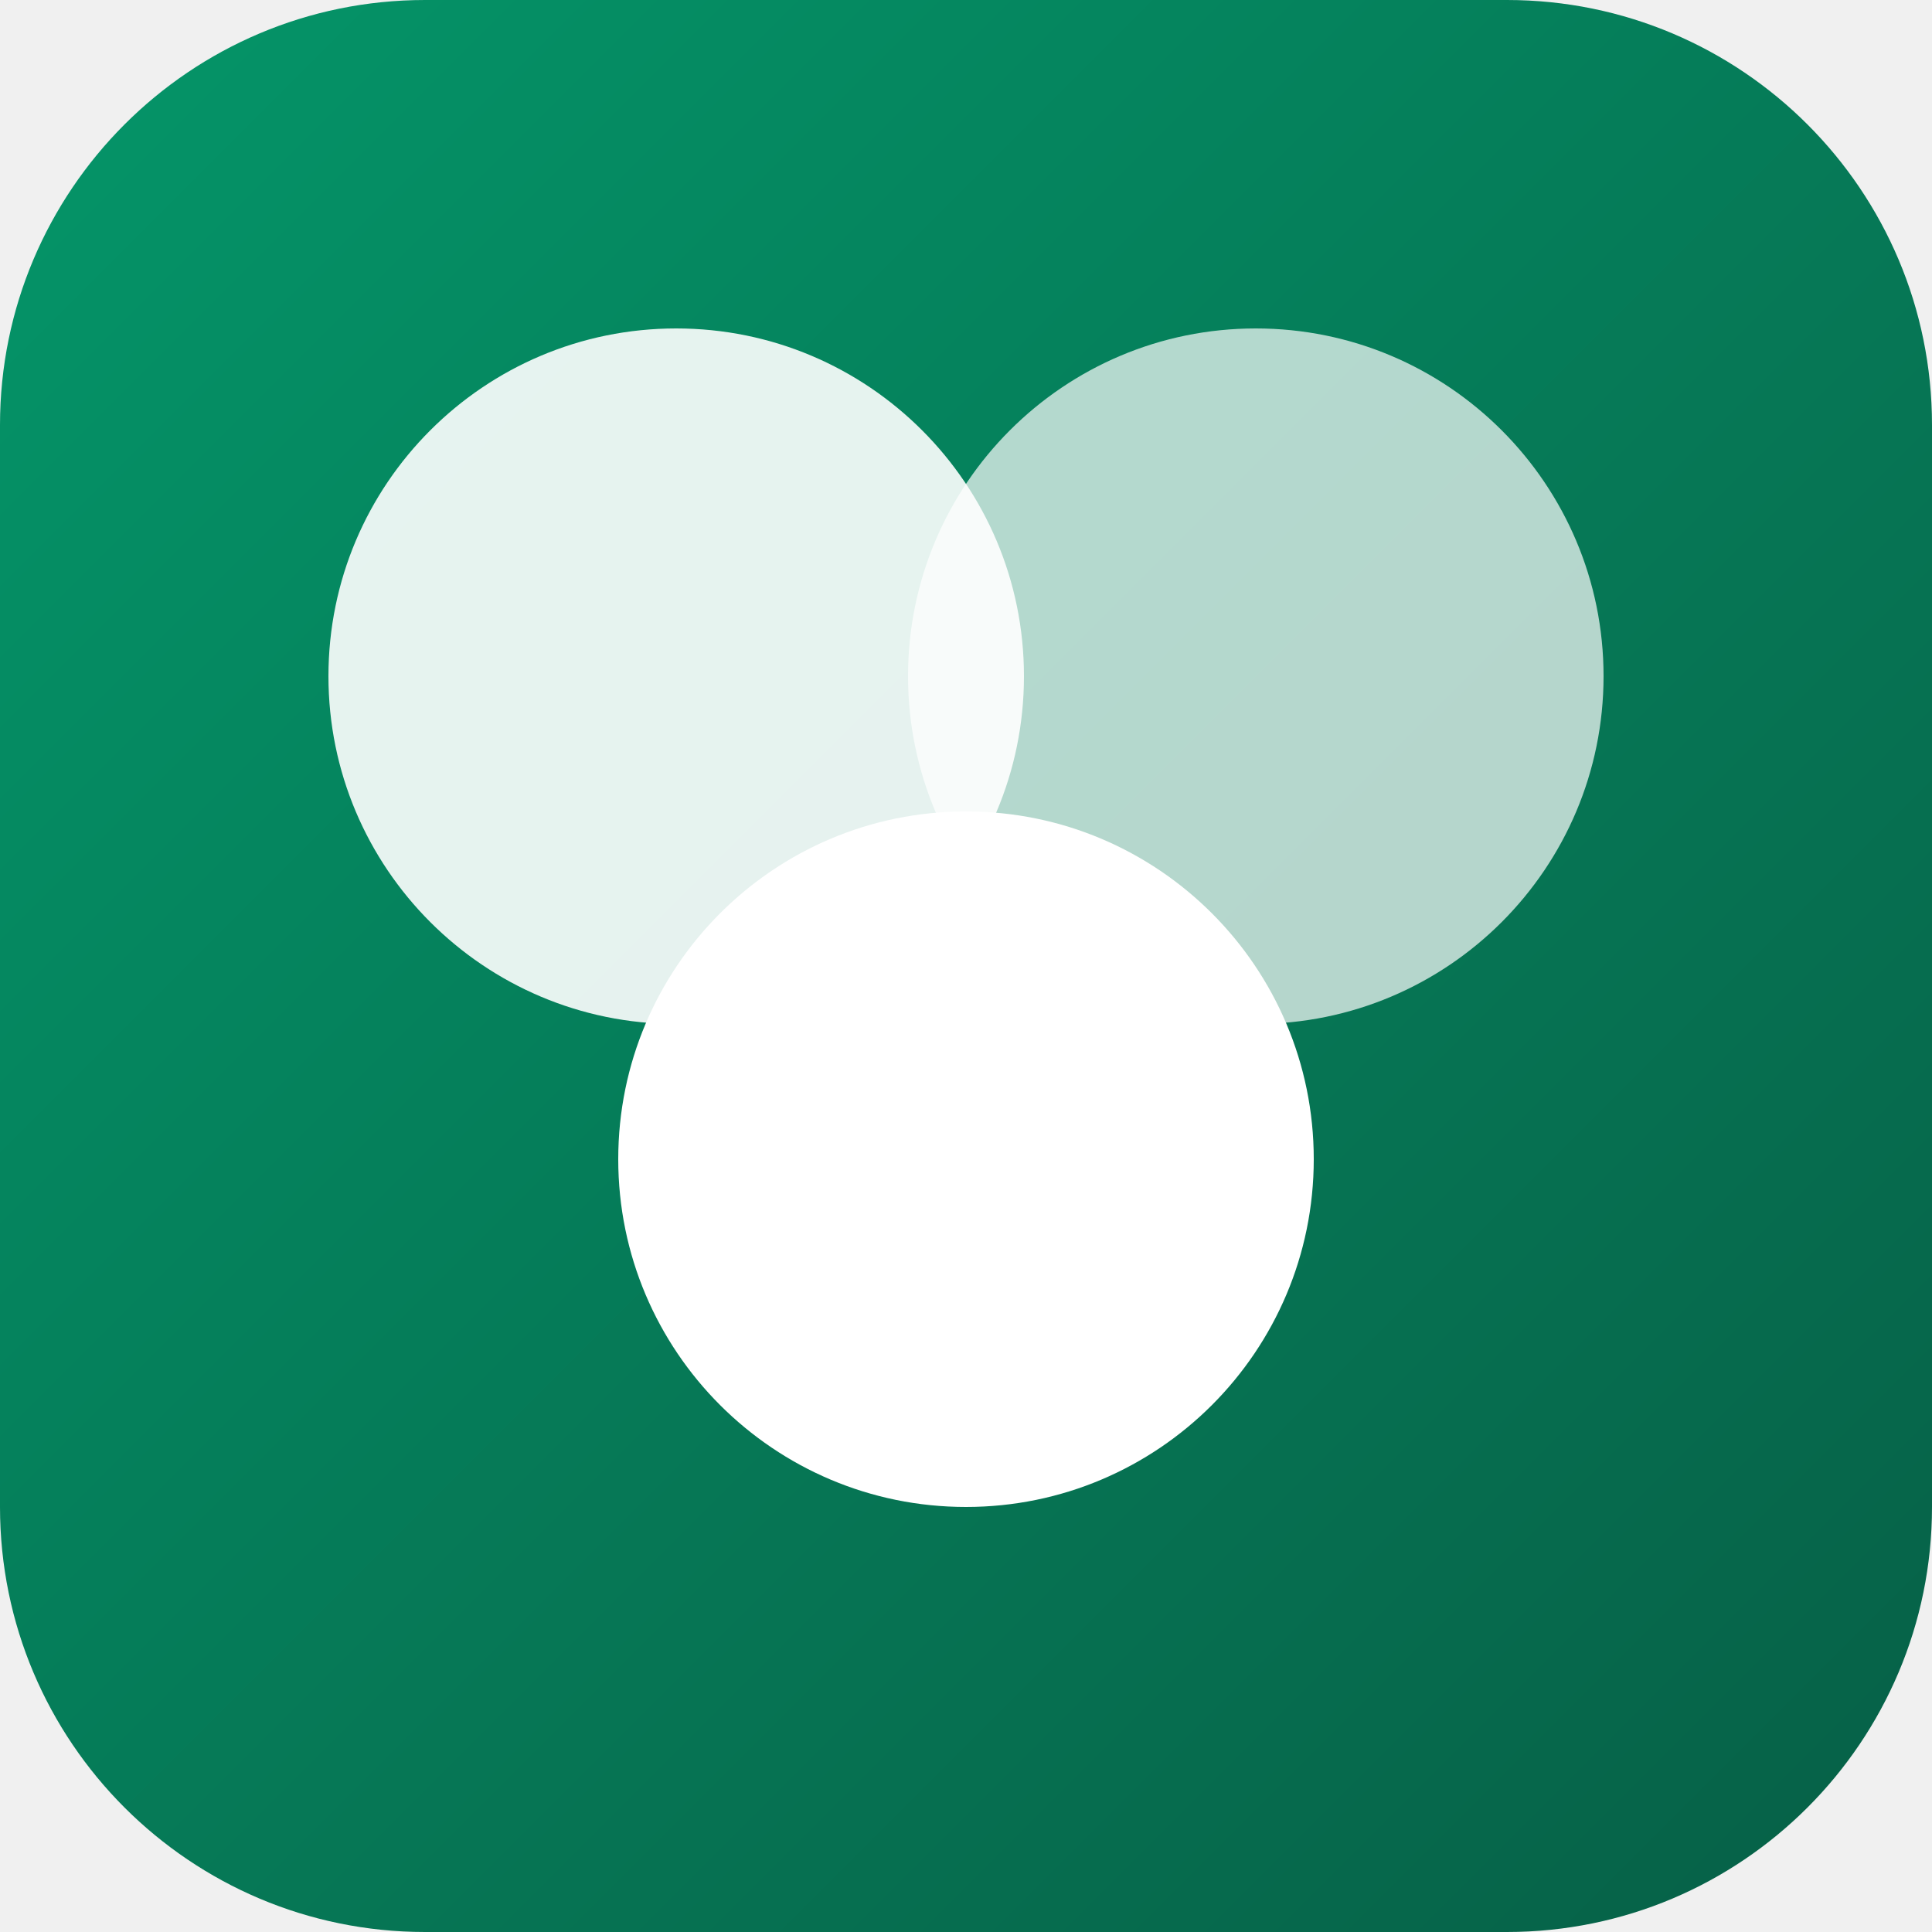
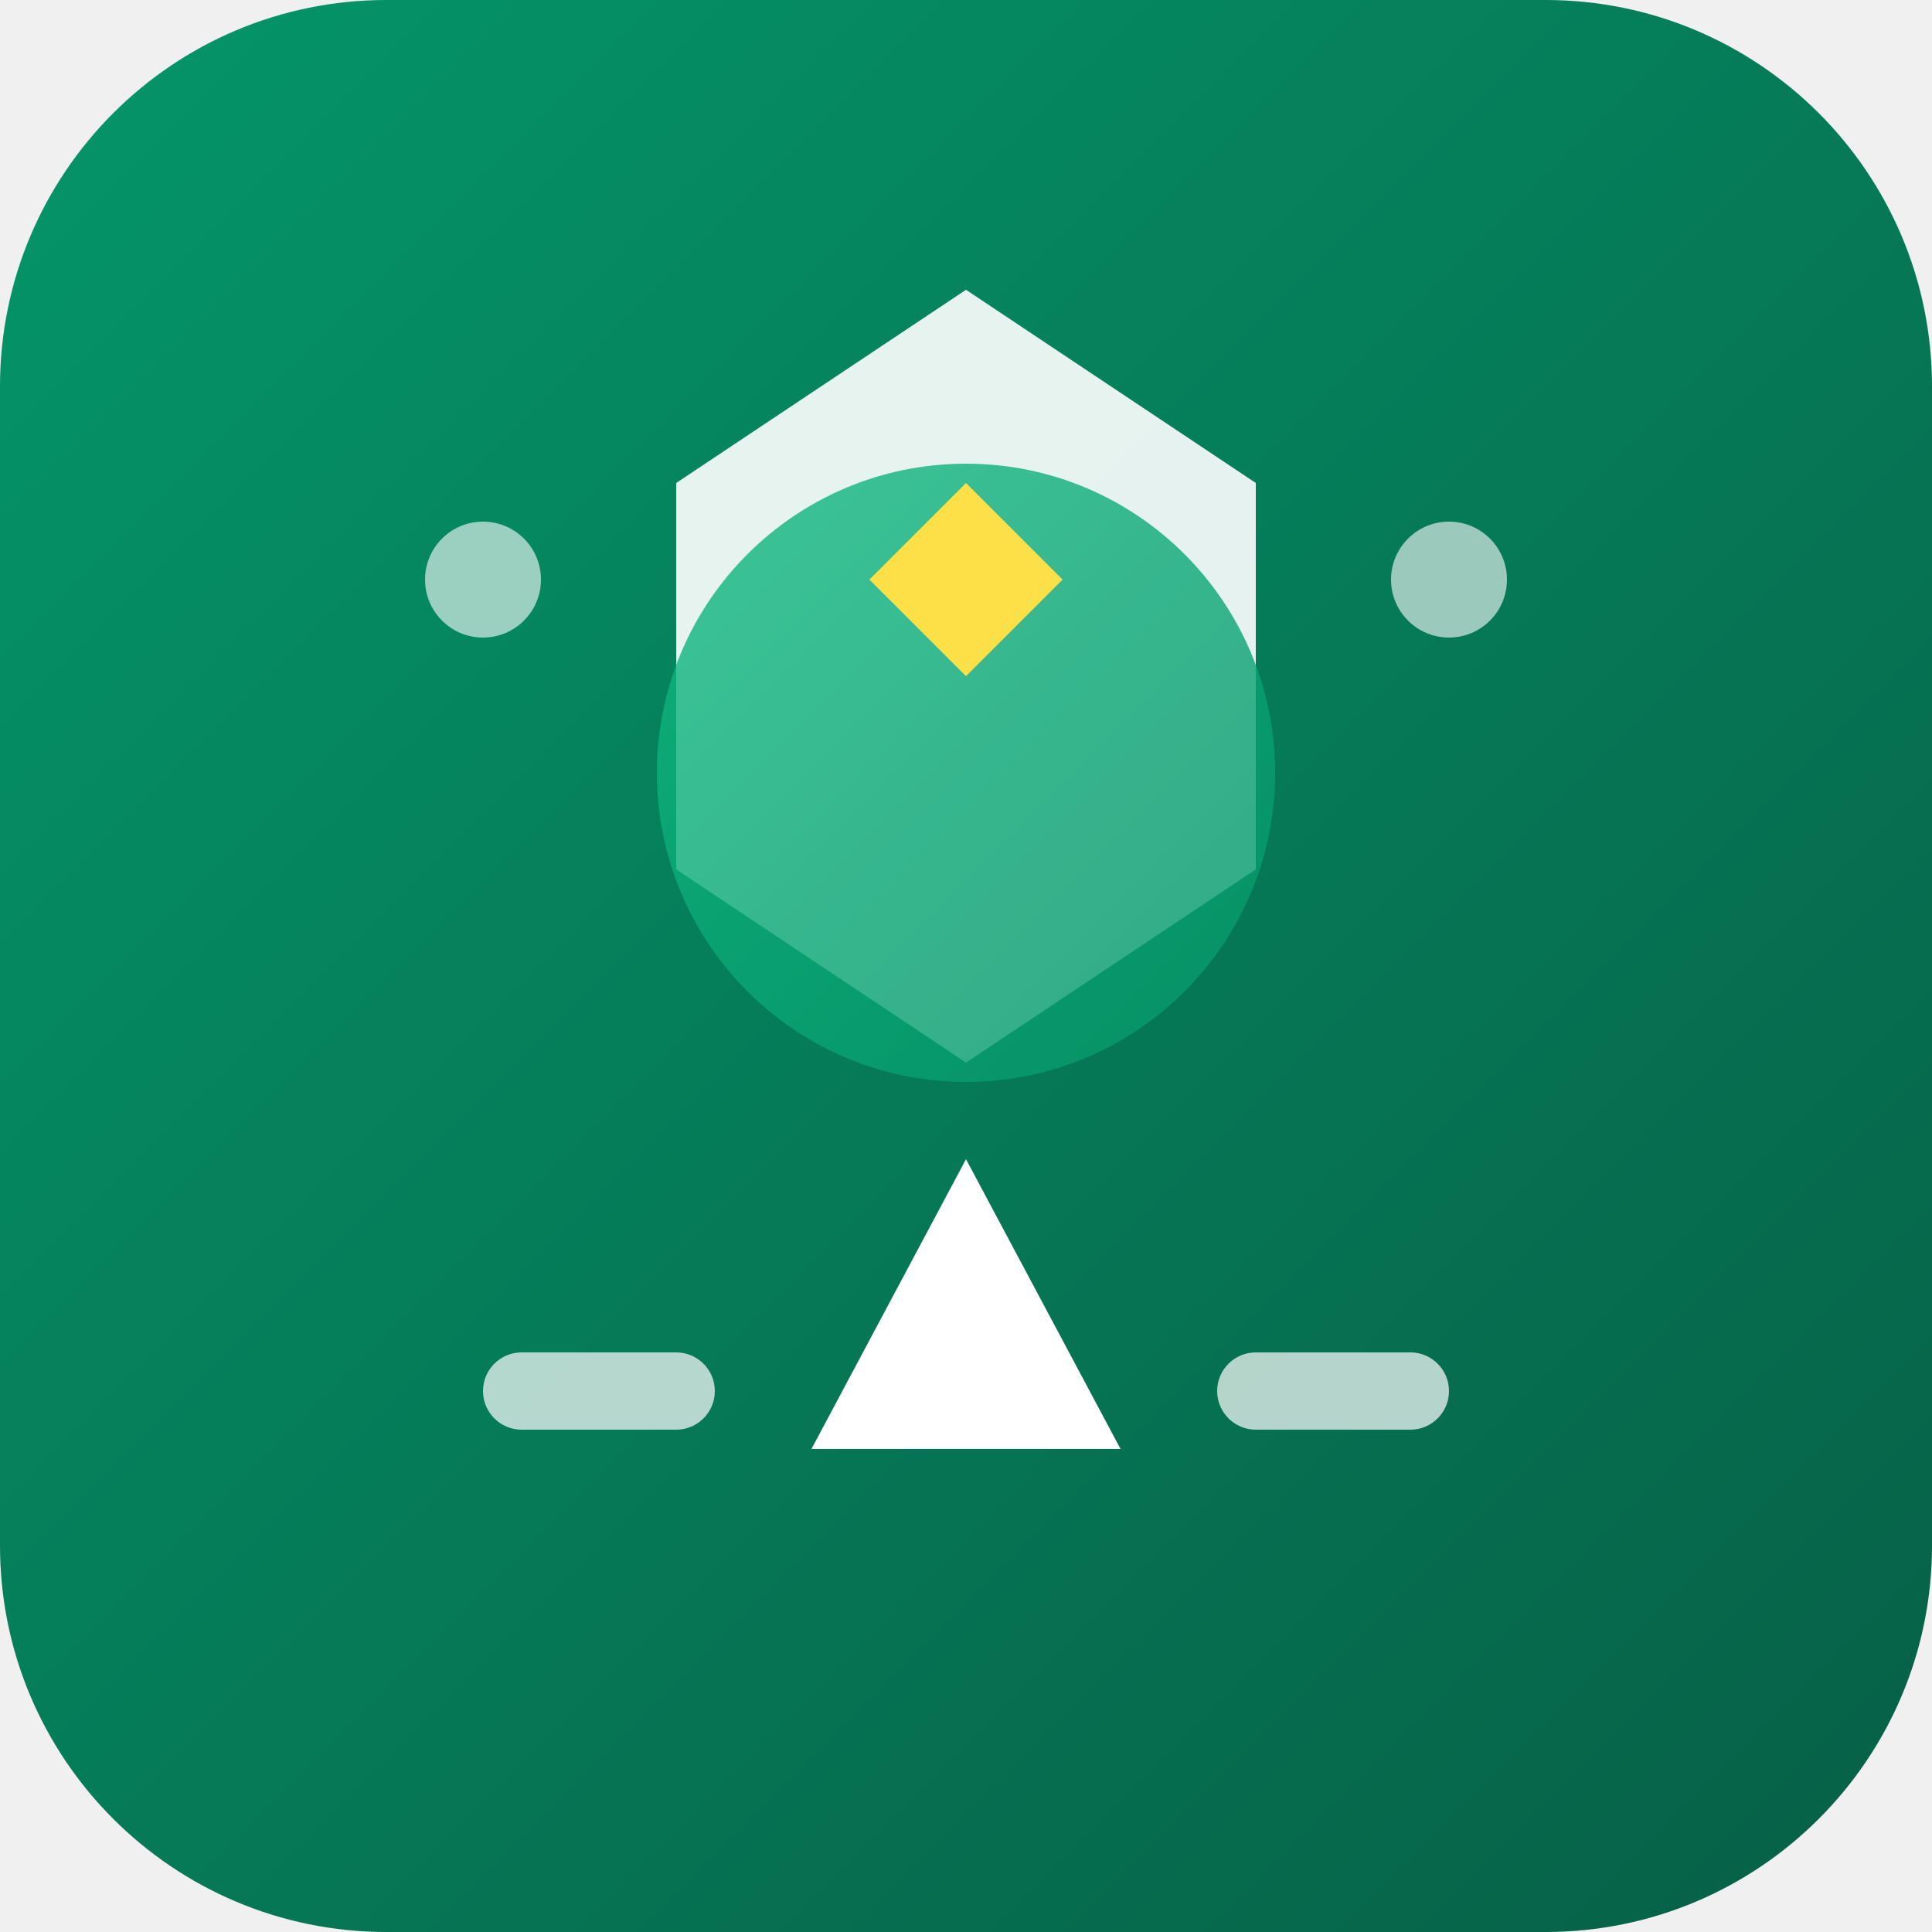
<svg xmlns="http://www.w3.org/2000/svg" viewBox="0 0 100 100" fill="none">
  <defs>
-     <linearGradient id="bg" x1="0%" y1="0%" x2="100%" y2="100%">
+     <linearGradient id="bgGradient" x1="0%" y1="0%" x2="100%" y2="100%">
      <stop offset="0%" style="stop-color:#059669" />
      <stop offset="100%" style="stop-color:#065F46" />
    </linearGradient>
+     <linearGradient id="accentGradient" x1="0%" y1="0%" x2="100%" y2="100%">
+       <stop offset="0%" style="stop-color:#10B981" />
+       <stop offset="100%" style="stop-color:#059669" />
+     </linearGradient>
  </defs>
-   <rect width="100" height="100" rx="22" fill="url(#bg)" />
-   <circle cx="35" cy="35" r="18" fill="white" opacity="0.9" />
-   <circle cx="65" cy="35" r="18" fill="white" opacity="0.7" />
-   <circle cx="50" cy="60" r="18" fill="white" />
+   <rect width="100" height="100" rx="20" fill="url(#bgGradient)" />
+   <polygon points="50,15 65,25 65,45 50,55 35,45 35,25" fill="white" opacity="0.9" />
+   <circle cx="50" cy="40" r="16" fill="url(#accentGradient)" opacity="0.8" />
+   <polygon points="50,60 42,75 58,75" fill="white" />
+   <polygon points="50,25 55,30 50,35 45,30" fill="#FDE047" />
+   <rect x="25" y="70" width="12" height="4" rx="2" fill="white" opacity="0.7" />
+   <rect x="63" y="70" width="12" height="4" rx="2" fill="white" opacity="0.7" />
+   <circle cx="25" cy="30" r="3" fill="white" opacity="0.6" />
+   <circle cx="75" cy="30" r="3" fill="white" opacity="0.6" />
</svg>
